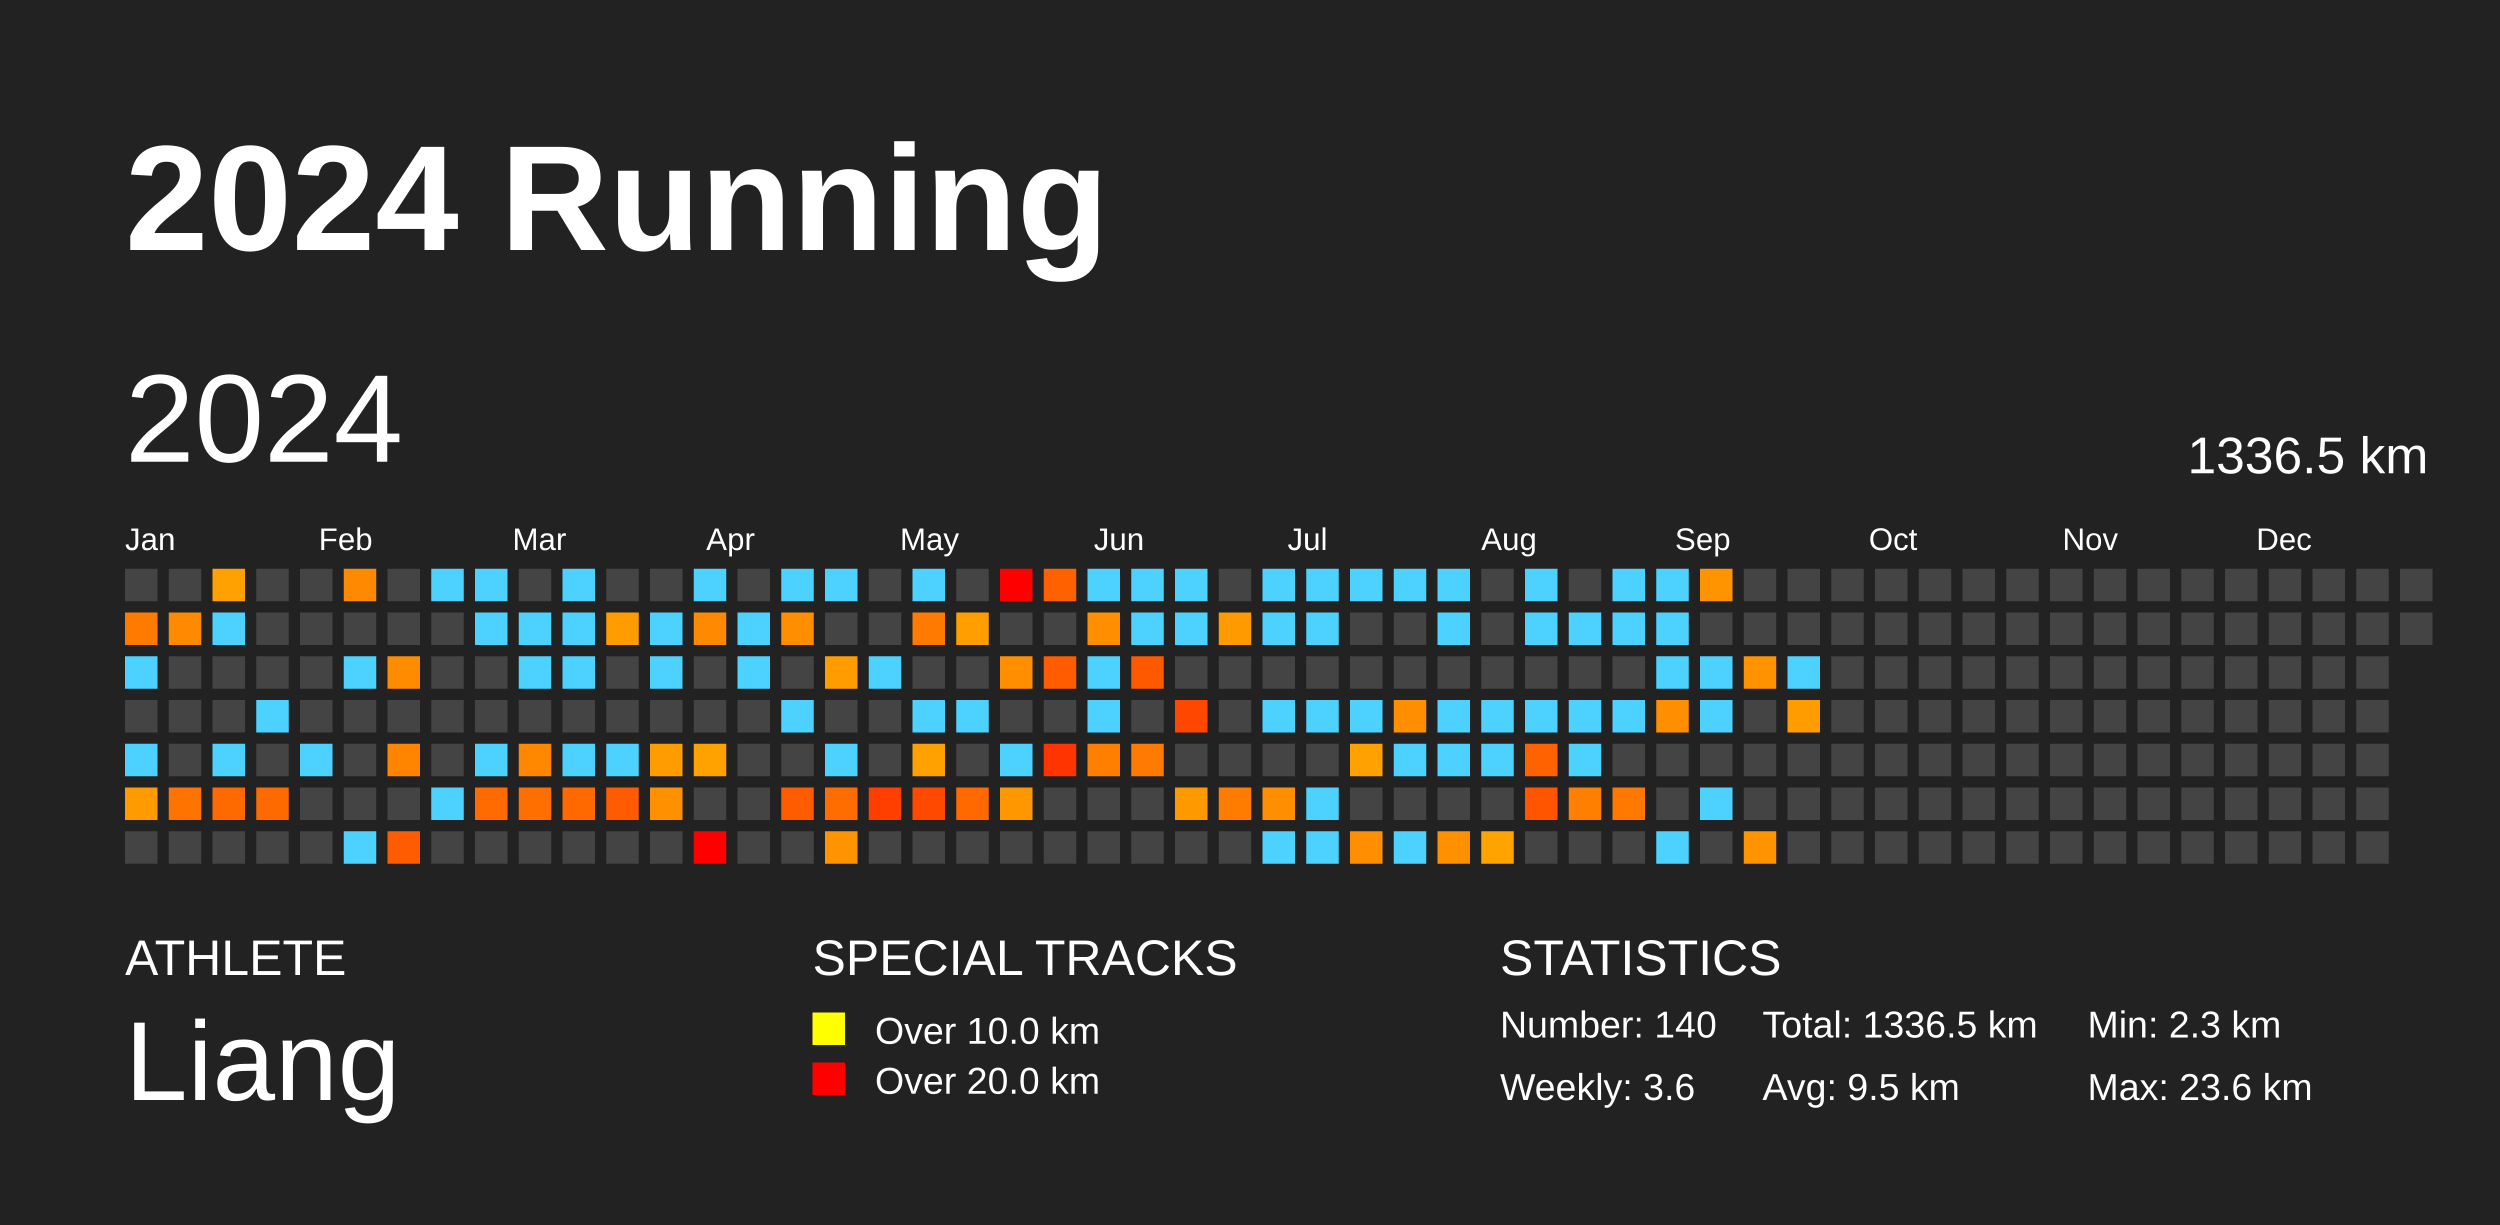
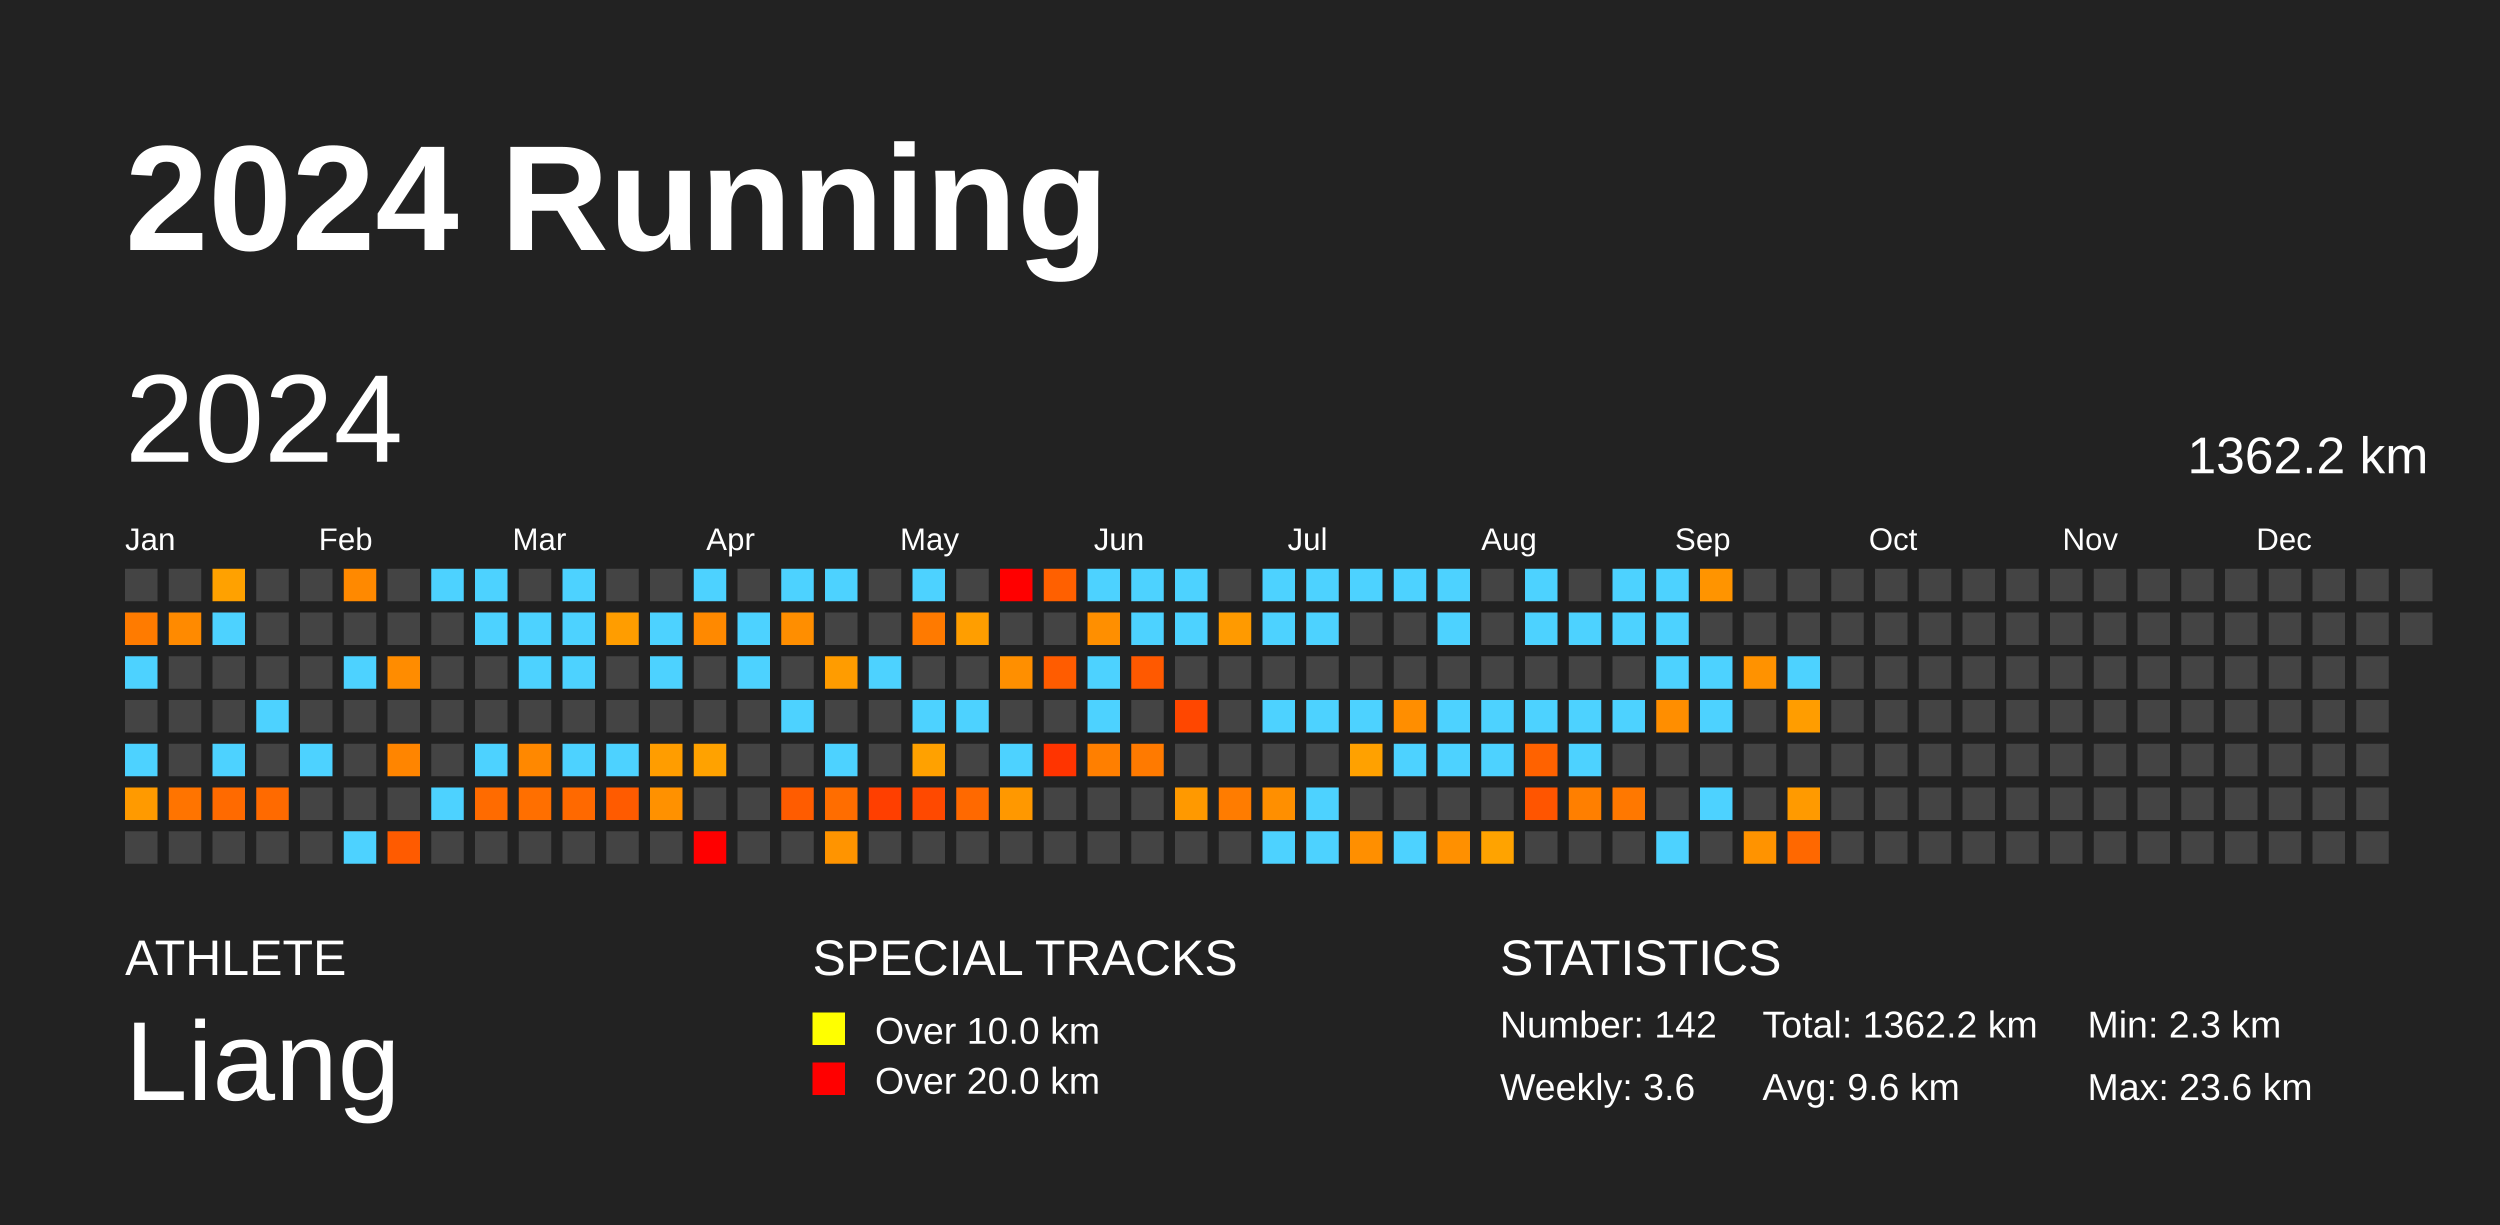
<svg xmlns="http://www.w3.org/2000/svg" baseProfile="full" height="98mm" version="1.1" viewBox="0,0,200,98" width="200mm">
  <defs />
  <rect fill="#222222" height="98" width="200" x="0" y="0" />
  <text fill="#FFFFFF" style="font-size:12px; font-family:Arial; font-weight:bold;" x="10" y="20">2024 Running</text>
  <text fill="#FFFFFF" style="font-size:4px; font-family:Arial" x="10" y="78">ATHLETE</text>
  <text fill="#FFFFFF" style="font-size:9px; font-family:Arial" x="10" y="88">Liang</text>
  <text fill="#FFFFFF" style="font-size:4px; font-family:Arial" x="65" y="78">SPECIAL TRACKS</text>
  <rect fill="yellow" height="2.6" width="2.6" x="65" y="81" />
  <text fill="#FFFFFF" style="font-size:3px; font-family:Arial" x="70" y="83.5">Over 10.0 km</text>
  <rect fill="red" height="2.6" width="2.6" x="65" y="85" />
  <text fill="#FFFFFF" style="font-size:3px; font-family:Arial" x="70" y="87.5">Over 20.0 km</text>
  <text fill="#FFFFFF" style="font-size:4px; font-family:Arial" x="120" y="78">STATISTICS</text>
-   <text fill="#FFFFFF" style="font-size:3px; font-family:Arial" x="120" y="83">Number: 140</text>
+   <text fill="#FFFFFF" style="font-size:3px; font-family:Arial" x="120" y="83">Number: 142</text>
  <text fill="#FFFFFF" style="font-size:3px; font-family:Arial" x="120" y="88">Weekly: 3.6</text>
-   <text fill="#FFFFFF" style="font-size:3px; font-family:Arial" x="141" y="83">Total: 1336.5 km</text>
-   <text fill="#FFFFFF" style="font-size:3px; font-family:Arial" x="141" y="88">Avg: 9.5 km</text>
+   <text fill="#FFFFFF" style="font-size:3px; font-family:Arial" x="141" y="83">Total: 1362.2 km</text>
+   <text fill="#FFFFFF" style="font-size:3px; font-family:Arial" x="141" y="88">Avg: 9.6 km</text>
  <text fill="#FFFFFF" style="font-size:3px; font-family:Arial" x="167" y="83">Min: 2.3 km</text>
  <text fill="#FFFFFF" style="font-size:3px; font-family:Arial" x="167" y="88">Max: 23.6 km</text>
  <text dominant-baseline="hanging" fill="#FFFFFF" style="font-size:10.0px; font-family:Arial;" x="10" y="30">2024</text>
-   <text dominant-baseline="hanging" fill="#FFFFFF" style="font-size:4.125px; font-family:Arial;" x="175" y="35">1336.5 km</text>
+   <text dominant-baseline="hanging" fill="#FFFFFF" style="font-size:4.125px; font-family:Arial;" x="175" y="35">1362.2 km</text>
  <text fill="#FFFFFF" style="font-size:2.5px; font-family:Arial" x="10.0" y="44">Jan</text>
  <text fill="#FFFFFF" style="font-size:2.5px; font-family:Arial" x="25.5" y="44">Feb</text>
  <text fill="#FFFFFF" style="font-size:2.5px; font-family:Arial" x="41.0" y="44">Mar</text>
  <text fill="#FFFFFF" style="font-size:2.5px; font-family:Arial" x="56.5" y="44">Apr</text>
  <text fill="#FFFFFF" style="font-size:2.5px; font-family:Arial" x="72.0" y="44">May</text>
  <text fill="#FFFFFF" style="font-size:2.5px; font-family:Arial" x="87.5" y="44">Jun</text>
  <text fill="#FFFFFF" style="font-size:2.5px; font-family:Arial" x="103.0" y="44">Jul</text>
  <text fill="#FFFFFF" style="font-size:2.5px; font-family:Arial" x="118.5" y="44">Aug</text>
  <text fill="#FFFFFF" style="font-size:2.5px; font-family:Arial" x="134.0" y="44">Sep</text>
  <text fill="#FFFFFF" style="font-size:2.5px; font-family:Arial" x="149.5" y="44">Oct</text>
  <text fill="#FFFFFF" style="font-size:2.5px; font-family:Arial" x="165.0" y="44">Nov</text>
  <text fill="#FFFFFF" style="font-size:2.5px; font-family:Arial" x="180.5" y="44">Dec</text>
  <rect fill="#444444" height="2.6" width="2.6" x="10.0" y="45.5" />
  <rect fill="#ff7b00" height="2.6" width="2.6" x="10.0" y="49.0" />
  <rect fill="#4dd2ff" height="2.6" width="2.6" x="10.0" y="52.5" />
  <rect fill="#444444" height="2.6" width="2.6" x="10.0" y="56.0" />
  <rect fill="#4dd2ff" height="2.6" width="2.6" x="10.0" y="59.5" />
  <rect fill="#ff9a00" height="2.6" width="2.6" x="10.0" y="63.0" />
  <rect fill="#444444" height="2.6" width="2.6" x="10.0" y="66.5" />
  <rect fill="#444444" height="2.6" width="2.6" x="13.5" y="45.5" />
  <rect fill="#ff8a00" height="2.6" width="2.6" x="13.5" y="49.0" />
  <rect fill="#444444" height="2.6" width="2.6" x="13.5" y="52.5" />
  <rect fill="#444444" height="2.6" width="2.6" x="13.5" y="56.0" />
  <rect fill="#444444" height="2.6" width="2.6" x="13.5" y="59.5" />
  <rect fill="#ff7400" height="2.6" width="2.6" x="13.5" y="63.0" />
  <rect fill="#444444" height="2.6" width="2.6" x="13.5" y="66.5" />
  <rect fill="#ffa100" height="2.6" width="2.6" x="17.0" y="45.5" />
  <rect fill="#4dd2ff" height="2.6" width="2.6" x="17.0" y="49.0" />
  <rect fill="#444444" height="2.6" width="2.6" x="17.0" y="52.5" />
  <rect fill="#444444" height="2.6" width="2.6" x="17.0" y="56.0" />
  <rect fill="#4dd2ff" height="2.6" width="2.6" x="17.0" y="59.5" />
  <rect fill="#ff6a00" height="2.6" width="2.6" x="17.0" y="63.0" />
  <rect fill="#444444" height="2.6" width="2.6" x="17.0" y="66.5" />
  <rect fill="#444444" height="2.6" width="2.6" x="20.5" y="45.5" />
  <rect fill="#444444" height="2.6" width="2.6" x="20.5" y="49.0" />
  <rect fill="#444444" height="2.6" width="2.6" x="20.5" y="52.5" />
  <rect fill="#4dd2ff" height="2.6" width="2.6" x="20.5" y="56.0" />
  <rect fill="#444444" height="2.6" width="2.6" x="20.5" y="59.5" />
  <rect fill="#ff6a00" height="2.6" width="2.6" x="20.5" y="63.0" />
  <rect fill="#444444" height="2.6" width="2.6" x="20.5" y="66.5" />
  <rect fill="#444444" height="2.6" width="2.6" x="24.0" y="45.5" />
  <rect fill="#444444" height="2.6" width="2.6" x="24.0" y="49.0" />
  <rect fill="#444444" height="2.6" width="2.6" x="24.0" y="52.5" />
  <rect fill="#444444" height="2.6" width="2.6" x="24.0" y="56.0" />
  <rect fill="#4dd2ff" height="2.6" width="2.6" x="24.0" y="59.5" />
  <rect fill="#444444" height="2.6" width="2.6" x="24.0" y="63.0" />
  <rect fill="#444444" height="2.6" width="2.6" x="24.0" y="66.5" />
  <rect fill="#ff8900" height="2.6" width="2.6" x="27.5" y="45.5" />
  <rect fill="#444444" height="2.6" width="2.6" x="27.5" y="49.0" />
  <rect fill="#4dd2ff" height="2.6" width="2.6" x="27.5" y="52.5" />
  <rect fill="#444444" height="2.6" width="2.6" x="27.5" y="56.0" />
  <rect fill="#444444" height="2.6" width="2.6" x="27.5" y="59.5" />
  <rect fill="#444444" height="2.6" width="2.6" x="27.5" y="63.0" />
  <rect fill="#4dd2ff" height="2.6" width="2.6" x="27.5" y="66.5" />
  <rect fill="#444444" height="2.6" width="2.6" x="31.0" y="45.5" />
  <rect fill="#444444" height="2.6" width="2.6" x="31.0" y="49.0" />
  <rect fill="#ff8c00" height="2.6" width="2.6" x="31.0" y="52.5" />
  <rect fill="#444444" height="2.6" width="2.6" x="31.0" y="56.0" />
  <rect fill="#ff8500" height="2.6" width="2.6" x="31.0" y="59.5" />
  <rect fill="#444444" height="2.6" width="2.6" x="31.0" y="63.0" />
  <rect fill="#ff5b00" height="2.6" width="2.6" x="31.0" y="66.5" />
  <rect fill="#4dd2ff" height="2.6" width="2.6" x="34.5" y="45.5" />
  <rect fill="#444444" height="2.6" width="2.6" x="34.5" y="49.0" />
  <rect fill="#444444" height="2.6" width="2.6" x="34.5" y="52.5" />
  <rect fill="#444444" height="2.6" width="2.6" x="34.5" y="56.0" />
  <rect fill="#444444" height="2.6" width="2.6" x="34.5" y="59.5" />
  <rect fill="#4dd2ff" height="2.6" width="2.6" x="34.5" y="63.0" />
  <rect fill="#444444" height="2.6" width="2.6" x="34.5" y="66.5" />
  <rect fill="#4dd2ff" height="2.6" width="2.6" x="38.0" y="45.5" />
  <rect fill="#4dd2ff" height="2.6" width="2.6" x="38.0" y="49.0" />
  <rect fill="#444444" height="2.6" width="2.6" x="38.0" y="52.5" />
  <rect fill="#444444" height="2.6" width="2.6" x="38.0" y="56.0" />
  <rect fill="#4dd2ff" height="2.6" width="2.6" x="38.0" y="59.5" />
  <rect fill="#ff6b00" height="2.6" width="2.6" x="38.0" y="63.0" />
  <rect fill="#444444" height="2.6" width="2.6" x="38.0" y="66.5" />
  <rect fill="#444444" height="2.6" width="2.6" x="41.5" y="45.5" />
  <rect fill="#4dd2ff" height="2.6" width="2.6" x="41.5" y="49.0" />
  <rect fill="#4dd2ff" height="2.6" width="2.6" x="41.5" y="52.5" />
  <rect fill="#444444" height="2.6" width="2.6" x="41.5" y="56.0" />
  <rect fill="#ff8800" height="2.6" width="2.6" x="41.5" y="59.5" />
  <rect fill="#ff6f00" height="2.6" width="2.6" x="41.5" y="63.0" />
  <rect fill="#444444" height="2.6" width="2.6" x="41.5" y="66.5" />
  <rect fill="#4dd2ff" height="2.6" width="2.6" x="45.0" y="45.5" />
  <rect fill="#4dd2ff" height="2.6" width="2.6" x="45.0" y="49.0" />
  <rect fill="#4dd2ff" height="2.6" width="2.6" x="45.0" y="52.5" />
  <rect fill="#444444" height="2.6" width="2.6" x="45.0" y="56.0" />
  <rect fill="#4dd2ff" height="2.6" width="2.6" x="45.0" y="59.5" />
  <rect fill="#ff6900" height="2.6" width="2.6" x="45.0" y="63.0" />
  <rect fill="#444444" height="2.6" width="2.6" x="45.0" y="66.5" />
  <rect fill="#444444" height="2.6" width="2.6" x="48.5" y="45.5" />
  <rect fill="#ff9d00" height="2.6" width="2.6" x="48.5" y="49.0" />
  <rect fill="#444444" height="2.6" width="2.6" x="48.5" y="52.5" />
  <rect fill="#444444" height="2.6" width="2.6" x="48.5" y="56.0" />
  <rect fill="#4dd2ff" height="2.6" width="2.6" x="48.5" y="59.5" />
  <rect fill="#ff5b00" height="2.6" width="2.6" x="48.5" y="63.0" />
  <rect fill="#444444" height="2.6" width="2.6" x="48.5" y="66.5" />
  <rect fill="#444444" height="2.6" width="2.6" x="52.0" y="45.5" />
  <rect fill="#4dd2ff" height="2.6" width="2.6" x="52.0" y="49.0" />
  <rect fill="#4dd2ff" height="2.6" width="2.6" x="52.0" y="52.5" />
  <rect fill="#444444" height="2.6" width="2.6" x="52.0" y="56.0" />
  <rect fill="#ff9d00" height="2.6" width="2.6" x="52.0" y="59.5" />
  <rect fill="#ff9100" height="2.6" width="2.6" x="52.0" y="63.0" />
  <rect fill="#444444" height="2.6" width="2.6" x="52.0" y="66.5" />
  <rect fill="#4dd2ff" height="2.6" width="2.6" x="55.5" y="45.5" />
  <rect fill="#ff8900" height="2.6" width="2.6" x="55.5" y="49.0" />
  <rect fill="#444444" height="2.6" width="2.6" x="55.5" y="52.5" />
  <rect fill="#444444" height="2.6" width="2.6" x="55.5" y="56.0" />
  <rect fill="#ffa200" height="2.6" width="2.6" x="55.5" y="59.5" />
  <rect fill="#444444" height="2.6" width="2.6" x="55.5" y="63.0" />
  <rect fill="red" height="2.6" width="2.6" x="55.5" y="66.5" />
  <rect fill="#444444" height="2.6" width="2.6" x="59.0" y="45.5" />
  <rect fill="#4dd2ff" height="2.6" width="2.6" x="59.0" y="49.0" />
  <rect fill="#4dd2ff" height="2.6" width="2.6" x="59.0" y="52.5" />
  <rect fill="#444444" height="2.6" width="2.6" x="59.0" y="56.0" />
  <rect fill="#444444" height="2.6" width="2.6" x="59.0" y="59.5" />
  <rect fill="#444444" height="2.6" width="2.6" x="59.0" y="63.0" />
  <rect fill="#444444" height="2.6" width="2.6" x="59.0" y="66.5" />
  <rect fill="#4dd2ff" height="2.6" width="2.6" x="62.5" y="45.5" />
  <rect fill="#ff8e00" height="2.6" width="2.6" x="62.5" y="49.0" />
  <rect fill="#444444" height="2.6" width="2.6" x="62.5" y="52.5" />
  <rect fill="#4dd2ff" height="2.6" width="2.6" x="62.5" y="56.0" />
  <rect fill="#444444" height="2.6" width="2.6" x="62.5" y="59.5" />
  <rect fill="#ff5c00" height="2.6" width="2.6" x="62.5" y="63.0" />
  <rect fill="#444444" height="2.6" width="2.6" x="62.5" y="66.5" />
  <rect fill="#4dd2ff" height="2.6" width="2.6" x="66.0" y="45.5" />
  <rect fill="#444444" height="2.6" width="2.6" x="66.0" y="49.0" />
  <rect fill="#ff9c00" height="2.6" width="2.6" x="66.0" y="52.5" />
  <rect fill="#444444" height="2.6" width="2.6" x="66.0" y="56.0" />
  <rect fill="#4dd2ff" height="2.6" width="2.6" x="66.0" y="59.5" />
  <rect fill="#ff6d00" height="2.6" width="2.6" x="66.0" y="63.0" />
  <rect fill="#ff9400" height="2.6" width="2.6" x="66.0" y="66.5" />
  <rect fill="#444444" height="2.6" width="2.6" x="69.5" y="45.5" />
  <rect fill="#444444" height="2.6" width="2.6" x="69.5" y="49.0" />
  <rect fill="#4dd2ff" height="2.6" width="2.6" x="69.5" y="52.5" />
  <rect fill="#444444" height="2.6" width="2.6" x="69.5" y="56.0" />
  <rect fill="#444444" height="2.6" width="2.6" x="69.5" y="59.5" />
  <rect fill="#ff3f00" height="2.6" width="2.6" x="69.5" y="63.0" />
  <rect fill="#444444" height="2.6" width="2.6" x="69.5" y="66.5" />
  <rect fill="#4dd2ff" height="2.6" width="2.6" x="73.0" y="45.5" />
  <rect fill="#ff7a00" height="2.6" width="2.6" x="73.0" y="49.0" />
  <rect fill="#444444" height="2.6" width="2.6" x="73.0" y="52.5" />
  <rect fill="#4dd2ff" height="2.6" width="2.6" x="73.0" y="56.0" />
  <rect fill="#ffa100" height="2.6" width="2.6" x="73.0" y="59.5" />
  <rect fill="#ff4900" height="2.6" width="2.6" x="73.0" y="63.0" />
  <rect fill="#444444" height="2.6" width="2.6" x="73.0" y="66.5" />
  <rect fill="#444444" height="2.6" width="2.6" x="76.5" y="45.5" />
  <rect fill="#ff9e00" height="2.6" width="2.6" x="76.5" y="49.0" />
  <rect fill="#444444" height="2.6" width="2.6" x="76.5" y="52.5" />
  <rect fill="#4dd2ff" height="2.6" width="2.6" x="76.5" y="56.0" />
  <rect fill="#444444" height="2.6" width="2.6" x="76.5" y="59.5" />
  <rect fill="#ff6900" height="2.6" width="2.6" x="76.5" y="63.0" />
  <rect fill="#444444" height="2.6" width="2.6" x="76.5" y="66.5" />
  <rect fill="red" height="2.6" width="2.6" x="80.0" y="45.5" />
  <rect fill="#444444" height="2.6" width="2.6" x="80.0" y="49.0" />
  <rect fill="#ff8f00" height="2.6" width="2.6" x="80.0" y="52.5" />
  <rect fill="#444444" height="2.6" width="2.6" x="80.0" y="56.0" />
  <rect fill="#4dd2ff" height="2.6" width="2.6" x="80.0" y="59.5" />
  <rect fill="#ff9800" height="2.6" width="2.6" x="80.0" y="63.0" />
  <rect fill="#444444" height="2.6" width="2.6" x="80.0" y="66.5" />
  <rect fill="#ff6000" height="2.6" width="2.6" x="83.5" y="45.5" />
  <rect fill="#444444" height="2.6" width="2.6" x="83.5" y="49.0" />
  <rect fill="#ff5c00" height="2.6" width="2.6" x="83.5" y="52.5" />
  <rect fill="#444444" height="2.6" width="2.6" x="83.5" y="56.0" />
  <rect fill="#ff3400" height="2.6" width="2.6" x="83.5" y="59.5" />
  <rect fill="#444444" height="2.6" width="2.6" x="83.5" y="63.0" />
  <rect fill="#444444" height="2.6" width="2.6" x="83.5" y="66.5" />
  <rect fill="#4dd2ff" height="2.6" width="2.6" x="87.0" y="45.5" />
  <rect fill="#ff8f00" height="2.6" width="2.6" x="87.0" y="49.0" />
  <rect fill="#4dd2ff" height="2.6" width="2.6" x="87.0" y="52.5" />
  <rect fill="#4dd2ff" height="2.6" width="2.6" x="87.0" y="56.0" />
  <rect fill="#ff7f00" height="2.6" width="2.6" x="87.0" y="59.5" />
  <rect fill="#444444" height="2.6" width="2.6" x="87.0" y="63.0" />
  <rect fill="#444444" height="2.6" width="2.6" x="87.0" y="66.5" />
  <rect fill="#4dd2ff" height="2.6" width="2.6" x="90.5" y="45.5" />
  <rect fill="#4dd2ff" height="2.6" width="2.6" x="90.5" y="49.0" />
  <rect fill="#ff5900" height="2.6" width="2.6" x="90.5" y="52.5" />
  <rect fill="#444444" height="2.6" width="2.6" x="90.5" y="56.0" />
  <rect fill="#ff7a00" height="2.6" width="2.6" x="90.5" y="59.5" />
  <rect fill="#444444" height="2.6" width="2.6" x="90.5" y="63.0" />
  <rect fill="#444444" height="2.6" width="2.6" x="90.5" y="66.5" />
  <rect fill="#4dd2ff" height="2.6" width="2.6" x="94.0" y="45.5" />
  <rect fill="#4dd2ff" height="2.6" width="2.6" x="94.0" y="49.0" />
  <rect fill="#444444" height="2.6" width="2.6" x="94.0" y="52.5" />
  <rect fill="#ff4700" height="2.6" width="2.6" x="94.0" y="56.0" />
  <rect fill="#444444" height="2.6" width="2.6" x="94.0" y="59.5" />
  <rect fill="#ff9900" height="2.6" width="2.6" x="94.0" y="63.0" />
  <rect fill="#444444" height="2.6" width="2.6" x="94.0" y="66.5" />
  <rect fill="#444444" height="2.6" width="2.6" x="97.5" y="45.5" />
  <rect fill="#ff9a00" height="2.6" width="2.6" x="97.5" y="49.0" />
  <rect fill="#444444" height="2.6" width="2.6" x="97.5" y="52.5" />
  <rect fill="#444444" height="2.6" width="2.6" x="97.5" y="56.0" />
  <rect fill="#444444" height="2.6" width="2.6" x="97.5" y="59.5" />
  <rect fill="#ff7c00" height="2.6" width="2.6" x="97.5" y="63.0" />
  <rect fill="#444444" height="2.6" width="2.6" x="97.5" y="66.5" />
  <rect fill="#4dd2ff" height="2.6" width="2.6" x="101.0" y="45.5" />
  <rect fill="#4dd2ff" height="2.6" width="2.6" x="101.0" y="49.0" />
  <rect fill="#444444" height="2.6" width="2.6" x="101.0" y="52.5" />
  <rect fill="#4dd2ff" height="2.6" width="2.6" x="101.0" y="56.0" />
  <rect fill="#444444" height="2.6" width="2.6" x="101.0" y="59.5" />
  <rect fill="#ff8f00" height="2.6" width="2.6" x="101.0" y="63.0" />
  <rect fill="#4dd2ff" height="2.6" width="2.6" x="101.0" y="66.5" />
  <rect fill="#4dd2ff" height="2.6" width="2.6" x="104.5" y="45.5" />
  <rect fill="#4dd2ff" height="2.6" width="2.6" x="104.5" y="49.0" />
  <rect fill="#444444" height="2.6" width="2.6" x="104.5" y="52.5" />
  <rect fill="#4dd2ff" height="2.6" width="2.6" x="104.5" y="56.0" />
  <rect fill="#444444" height="2.6" width="2.6" x="104.5" y="59.5" />
  <rect fill="#4dd2ff" height="2.6" width="2.6" x="104.5" y="63.0" />
  <rect fill="#4dd2ff" height="2.6" width="2.6" x="104.5" y="66.5" />
  <rect fill="#4dd2ff" height="2.6" width="2.6" x="108.0" y="45.5" />
  <rect fill="#444444" height="2.6" width="2.6" x="108.0" y="49.0" />
  <rect fill="#444444" height="2.6" width="2.6" x="108.0" y="52.5" />
  <rect fill="#4dd2ff" height="2.6" width="2.6" x="108.0" y="56.0" />
  <rect fill="#ffa100" height="2.6" width="2.6" x="108.0" y="59.5" />
  <rect fill="#444444" height="2.6" width="2.6" x="108.0" y="63.0" />
  <rect fill="#ff8f00" height="2.6" width="2.6" x="108.0" y="66.5" />
  <rect fill="#4dd2ff" height="2.6" width="2.6" x="111.5" y="45.5" />
  <rect fill="#444444" height="2.6" width="2.6" x="111.5" y="49.0" />
  <rect fill="#444444" height="2.6" width="2.6" x="111.5" y="52.5" />
  <rect fill="#ff8e00" height="2.6" width="2.6" x="111.5" y="56.0" />
  <rect fill="#4dd2ff" height="2.6" width="2.6" x="111.5" y="59.5" />
  <rect fill="#444444" height="2.6" width="2.6" x="111.5" y="63.0" />
  <rect fill="#4dd2ff" height="2.6" width="2.6" x="111.5" y="66.5" />
  <rect fill="#4dd2ff" height="2.6" width="2.6" x="115.0" y="45.5" />
  <rect fill="#4dd2ff" height="2.6" width="2.6" x="115.0" y="49.0" />
  <rect fill="#444444" height="2.6" width="2.6" x="115.0" y="52.5" />
  <rect fill="#4dd2ff" height="2.6" width="2.6" x="115.0" y="56.0" />
  <rect fill="#4dd2ff" height="2.6" width="2.6" x="115.0" y="59.5" />
  <rect fill="#444444" height="2.6" width="2.6" x="115.0" y="63.0" />
  <rect fill="#ff9000" height="2.6" width="2.6" x="115.0" y="66.5" />
  <rect fill="#444444" height="2.6" width="2.6" x="118.5" y="45.5" />
  <rect fill="#444444" height="2.6" width="2.6" x="118.5" y="49.0" />
  <rect fill="#444444" height="2.6" width="2.6" x="118.5" y="52.5" />
  <rect fill="#4dd2ff" height="2.6" width="2.6" x="118.5" y="56.0" />
  <rect fill="#4dd2ff" height="2.6" width="2.6" x="118.5" y="59.5" />
  <rect fill="#444444" height="2.6" width="2.6" x="118.5" y="63.0" />
  <rect fill="#ffa300" height="2.6" width="2.6" x="118.5" y="66.5" />
  <rect fill="#4dd2ff" height="2.6" width="2.6" x="122.0" y="45.5" />
  <rect fill="#4dd2ff" height="2.6" width="2.6" x="122.0" y="49.0" />
  <rect fill="#444444" height="2.6" width="2.6" x="122.0" y="52.5" />
  <rect fill="#4dd2ff" height="2.6" width="2.6" x="122.0" y="56.0" />
  <rect fill="#ff6200" height="2.6" width="2.6" x="122.0" y="59.5" />
  <rect fill="#ff5500" height="2.6" width="2.6" x="122.0" y="63.0" />
  <rect fill="#444444" height="2.6" width="2.6" x="122.0" y="66.5" />
  <rect fill="#444444" height="2.6" width="2.6" x="125.5" y="45.5" />
  <rect fill="#4dd2ff" height="2.6" width="2.6" x="125.5" y="49.0" />
  <rect fill="#444444" height="2.6" width="2.6" x="125.5" y="52.5" />
  <rect fill="#4dd2ff" height="2.6" width="2.6" x="125.5" y="56.0" />
  <rect fill="#4dd2ff" height="2.6" width="2.6" x="125.5" y="59.5" />
  <rect fill="#ff7f00" height="2.6" width="2.6" x="125.5" y="63.0" />
  <rect fill="#444444" height="2.6" width="2.6" x="125.5" y="66.5" />
  <rect fill="#4dd2ff" height="2.6" width="2.6" x="129.0" y="45.5" />
  <rect fill="#4dd2ff" height="2.6" width="2.6" x="129.0" y="49.0" />
  <rect fill="#444444" height="2.6" width="2.6" x="129.0" y="52.5" />
  <rect fill="#4dd2ff" height="2.6" width="2.6" x="129.0" y="56.0" />
  <rect fill="#444444" height="2.6" width="2.6" x="129.0" y="59.5" />
  <rect fill="#ff7800" height="2.6" width="2.6" x="129.0" y="63.0" />
  <rect fill="#444444" height="2.6" width="2.6" x="129.0" y="66.5" />
  <rect fill="#4dd2ff" height="2.6" width="2.6" x="132.5" y="45.5" />
  <rect fill="#4dd2ff" height="2.6" width="2.6" x="132.5" y="49.0" />
  <rect fill="#4dd2ff" height="2.6" width="2.6" x="132.5" y="52.5" />
  <rect fill="#ff8e00" height="2.6" width="2.6" x="132.5" y="56.0" />
  <rect fill="#444444" height="2.6" width="2.6" x="132.5" y="59.5" />
  <rect fill="#444444" height="2.6" width="2.6" x="132.5" y="63.0" />
  <rect fill="#4dd2ff" height="2.6" width="2.6" x="132.5" y="66.5" />
  <rect fill="#ff9400" height="2.6" width="2.6" x="136.0" y="45.5" />
  <rect fill="#444444" height="2.6" width="2.6" x="136.0" y="49.0" />
  <rect fill="#4dd2ff" height="2.6" width="2.6" x="136.0" y="52.5" />
  <rect fill="#4dd2ff" height="2.6" width="2.6" x="136.0" y="56.0" />
  <rect fill="#444444" height="2.6" width="2.6" x="136.0" y="59.5" />
  <rect fill="#4dd2ff" height="2.6" width="2.6" x="136.0" y="63.0" />
  <rect fill="#444444" height="2.6" width="2.6" x="136.0" y="66.5" />
  <rect fill="#444444" height="2.6" width="2.6" x="139.5" y="45.5" />
  <rect fill="#444444" height="2.6" width="2.6" x="139.5" y="49.0" />
  <rect fill="#ff9200" height="2.6" width="2.6" x="139.5" y="52.5" />
  <rect fill="#444444" height="2.6" width="2.6" x="139.5" y="56.0" />
  <rect fill="#444444" height="2.6" width="2.6" x="139.5" y="59.5" />
  <rect fill="#444444" height="2.6" width="2.6" x="139.5" y="63.0" />
  <rect fill="#ff9300" height="2.6" width="2.6" x="139.5" y="66.5" />
  <rect fill="#444444" height="2.6" width="2.6" x="143.0" y="45.5" />
  <rect fill="#444444" height="2.6" width="2.6" x="143.0" y="49.0" />
  <rect fill="#4dd2ff" height="2.6" width="2.6" x="143.0" y="52.5" />
  <rect fill="#ff9d00" height="2.6" width="2.6" x="143.0" y="56.0" />
  <rect fill="#444444" height="2.6" width="2.6" x="143.0" y="59.5" />
-   <rect fill="#444444" height="2.6" width="2.6" x="143.0" y="63.0" />
-   <rect fill="#444444" height="2.6" width="2.6" x="143.0" y="66.5" />
+   <rect fill="#ff9a00" height="2.6" width="2.6" x="143.0" y="63.0" />
+   <rect fill="#ff6800" height="2.6" width="2.6" x="143.0" y="66.5" />
  <rect fill="#444444" height="2.6" width="2.6" x="146.5" y="45.5" />
  <rect fill="#444444" height="2.6" width="2.6" x="146.5" y="49.0" />
  <rect fill="#444444" height="2.6" width="2.6" x="146.5" y="52.5" />
  <rect fill="#444444" height="2.6" width="2.6" x="146.5" y="56.0" />
  <rect fill="#444444" height="2.6" width="2.6" x="146.5" y="59.5" />
  <rect fill="#444444" height="2.6" width="2.6" x="146.5" y="63.0" />
  <rect fill="#444444" height="2.6" width="2.6" x="146.5" y="66.5" />
  <rect fill="#444444" height="2.6" width="2.6" x="150.0" y="45.5" />
  <rect fill="#444444" height="2.6" width="2.6" x="150.0" y="49.0" />
  <rect fill="#444444" height="2.6" width="2.6" x="150.0" y="52.5" />
  <rect fill="#444444" height="2.6" width="2.6" x="150.0" y="56.0" />
  <rect fill="#444444" height="2.6" width="2.6" x="150.0" y="59.5" />
  <rect fill="#444444" height="2.6" width="2.6" x="150.0" y="63.0" />
  <rect fill="#444444" height="2.6" width="2.6" x="150.0" y="66.5" />
  <rect fill="#444444" height="2.6" width="2.6" x="153.5" y="45.5" />
  <rect fill="#444444" height="2.6" width="2.6" x="153.5" y="49.0" />
  <rect fill="#444444" height="2.6" width="2.6" x="153.5" y="52.5" />
  <rect fill="#444444" height="2.6" width="2.6" x="153.5" y="56.0" />
  <rect fill="#444444" height="2.6" width="2.6" x="153.5" y="59.5" />
  <rect fill="#444444" height="2.6" width="2.6" x="153.5" y="63.0" />
  <rect fill="#444444" height="2.6" width="2.6" x="153.5" y="66.5" />
  <rect fill="#444444" height="2.6" width="2.6" x="157.0" y="45.5" />
  <rect fill="#444444" height="2.6" width="2.6" x="157.0" y="49.0" />
  <rect fill="#444444" height="2.6" width="2.6" x="157.0" y="52.5" />
  <rect fill="#444444" height="2.6" width="2.6" x="157.0" y="56.0" />
  <rect fill="#444444" height="2.6" width="2.6" x="157.0" y="59.5" />
  <rect fill="#444444" height="2.6" width="2.6" x="157.0" y="63.0" />
  <rect fill="#444444" height="2.6" width="2.6" x="157.0" y="66.5" />
  <rect fill="#444444" height="2.6" width="2.6" x="160.5" y="45.5" />
  <rect fill="#444444" height="2.6" width="2.6" x="160.5" y="49.0" />
  <rect fill="#444444" height="2.6" width="2.6" x="160.5" y="52.5" />
  <rect fill="#444444" height="2.6" width="2.6" x="160.5" y="56.0" />
  <rect fill="#444444" height="2.6" width="2.6" x="160.5" y="59.5" />
  <rect fill="#444444" height="2.6" width="2.6" x="160.5" y="63.0" />
  <rect fill="#444444" height="2.6" width="2.6" x="160.5" y="66.5" />
  <rect fill="#444444" height="2.6" width="2.6" x="164.0" y="45.5" />
  <rect fill="#444444" height="2.6" width="2.6" x="164.0" y="49.0" />
  <rect fill="#444444" height="2.6" width="2.6" x="164.0" y="52.5" />
  <rect fill="#444444" height="2.6" width="2.6" x="164.0" y="56.0" />
  <rect fill="#444444" height="2.6" width="2.6" x="164.0" y="59.5" />
  <rect fill="#444444" height="2.6" width="2.6" x="164.0" y="63.0" />
  <rect fill="#444444" height="2.6" width="2.6" x="164.0" y="66.5" />
  <rect fill="#444444" height="2.6" width="2.6" x="167.5" y="45.5" />
  <rect fill="#444444" height="2.6" width="2.6" x="167.5" y="49.0" />
  <rect fill="#444444" height="2.6" width="2.6" x="167.5" y="52.5" />
  <rect fill="#444444" height="2.6" width="2.6" x="167.5" y="56.0" />
  <rect fill="#444444" height="2.6" width="2.6" x="167.5" y="59.5" />
  <rect fill="#444444" height="2.6" width="2.6" x="167.5" y="63.0" />
  <rect fill="#444444" height="2.6" width="2.6" x="167.5" y="66.5" />
  <rect fill="#444444" height="2.6" width="2.6" x="171.0" y="45.5" />
  <rect fill="#444444" height="2.6" width="2.6" x="171.0" y="49.0" />
  <rect fill="#444444" height="2.6" width="2.6" x="171.0" y="52.5" />
  <rect fill="#444444" height="2.6" width="2.6" x="171.0" y="56.0" />
  <rect fill="#444444" height="2.6" width="2.6" x="171.0" y="59.5" />
  <rect fill="#444444" height="2.6" width="2.6" x="171.0" y="63.0" />
  <rect fill="#444444" height="2.6" width="2.6" x="171.0" y="66.5" />
  <rect fill="#444444" height="2.6" width="2.6" x="174.5" y="45.5" />
  <rect fill="#444444" height="2.6" width="2.6" x="174.5" y="49.0" />
  <rect fill="#444444" height="2.6" width="2.6" x="174.5" y="52.5" />
  <rect fill="#444444" height="2.6" width="2.6" x="174.5" y="56.0" />
  <rect fill="#444444" height="2.6" width="2.6" x="174.5" y="59.5" />
  <rect fill="#444444" height="2.6" width="2.6" x="174.5" y="63.0" />
  <rect fill="#444444" height="2.6" width="2.6" x="174.5" y="66.5" />
  <rect fill="#444444" height="2.6" width="2.6" x="178.0" y="45.5" />
  <rect fill="#444444" height="2.6" width="2.6" x="178.0" y="49.0" />
  <rect fill="#444444" height="2.6" width="2.6" x="178.0" y="52.5" />
  <rect fill="#444444" height="2.6" width="2.6" x="178.0" y="56.0" />
  <rect fill="#444444" height="2.6" width="2.6" x="178.0" y="59.5" />
  <rect fill="#444444" height="2.6" width="2.6" x="178.0" y="63.0" />
  <rect fill="#444444" height="2.6" width="2.6" x="178.0" y="66.5" />
  <rect fill="#444444" height="2.6" width="2.6" x="181.5" y="45.5" />
  <rect fill="#444444" height="2.6" width="2.6" x="181.5" y="49.0" />
  <rect fill="#444444" height="2.6" width="2.6" x="181.5" y="52.5" />
  <rect fill="#444444" height="2.6" width="2.6" x="181.5" y="56.0" />
  <rect fill="#444444" height="2.6" width="2.6" x="181.5" y="59.5" />
  <rect fill="#444444" height="2.6" width="2.6" x="181.5" y="63.0" />
  <rect fill="#444444" height="2.6" width="2.6" x="181.5" y="66.5" />
  <rect fill="#444444" height="2.6" width="2.6" x="185.0" y="45.5" />
  <rect fill="#444444" height="2.6" width="2.6" x="185.0" y="49.0" />
  <rect fill="#444444" height="2.6" width="2.6" x="185.0" y="52.5" />
  <rect fill="#444444" height="2.6" width="2.6" x="185.0" y="56.0" />
  <rect fill="#444444" height="2.6" width="2.6" x="185.0" y="59.5" />
  <rect fill="#444444" height="2.6" width="2.6" x="185.0" y="63.0" />
  <rect fill="#444444" height="2.6" width="2.6" x="185.0" y="66.5" />
  <rect fill="#444444" height="2.6" width="2.6" x="188.5" y="45.5" />
  <rect fill="#444444" height="2.6" width="2.6" x="188.5" y="49.0" />
  <rect fill="#444444" height="2.6" width="2.6" x="188.5" y="52.5" />
  <rect fill="#444444" height="2.6" width="2.6" x="188.5" y="56.0" />
  <rect fill="#444444" height="2.6" width="2.6" x="188.5" y="59.5" />
  <rect fill="#444444" height="2.6" width="2.6" x="188.5" y="63.0" />
  <rect fill="#444444" height="2.6" width="2.6" x="188.5" y="66.5" />
  <rect fill="#444444" height="2.6" width="2.6" x="192.0" y="45.5" />
  <rect fill="#444444" height="2.6" width="2.6" x="192.0" y="49.0" />
</svg>
